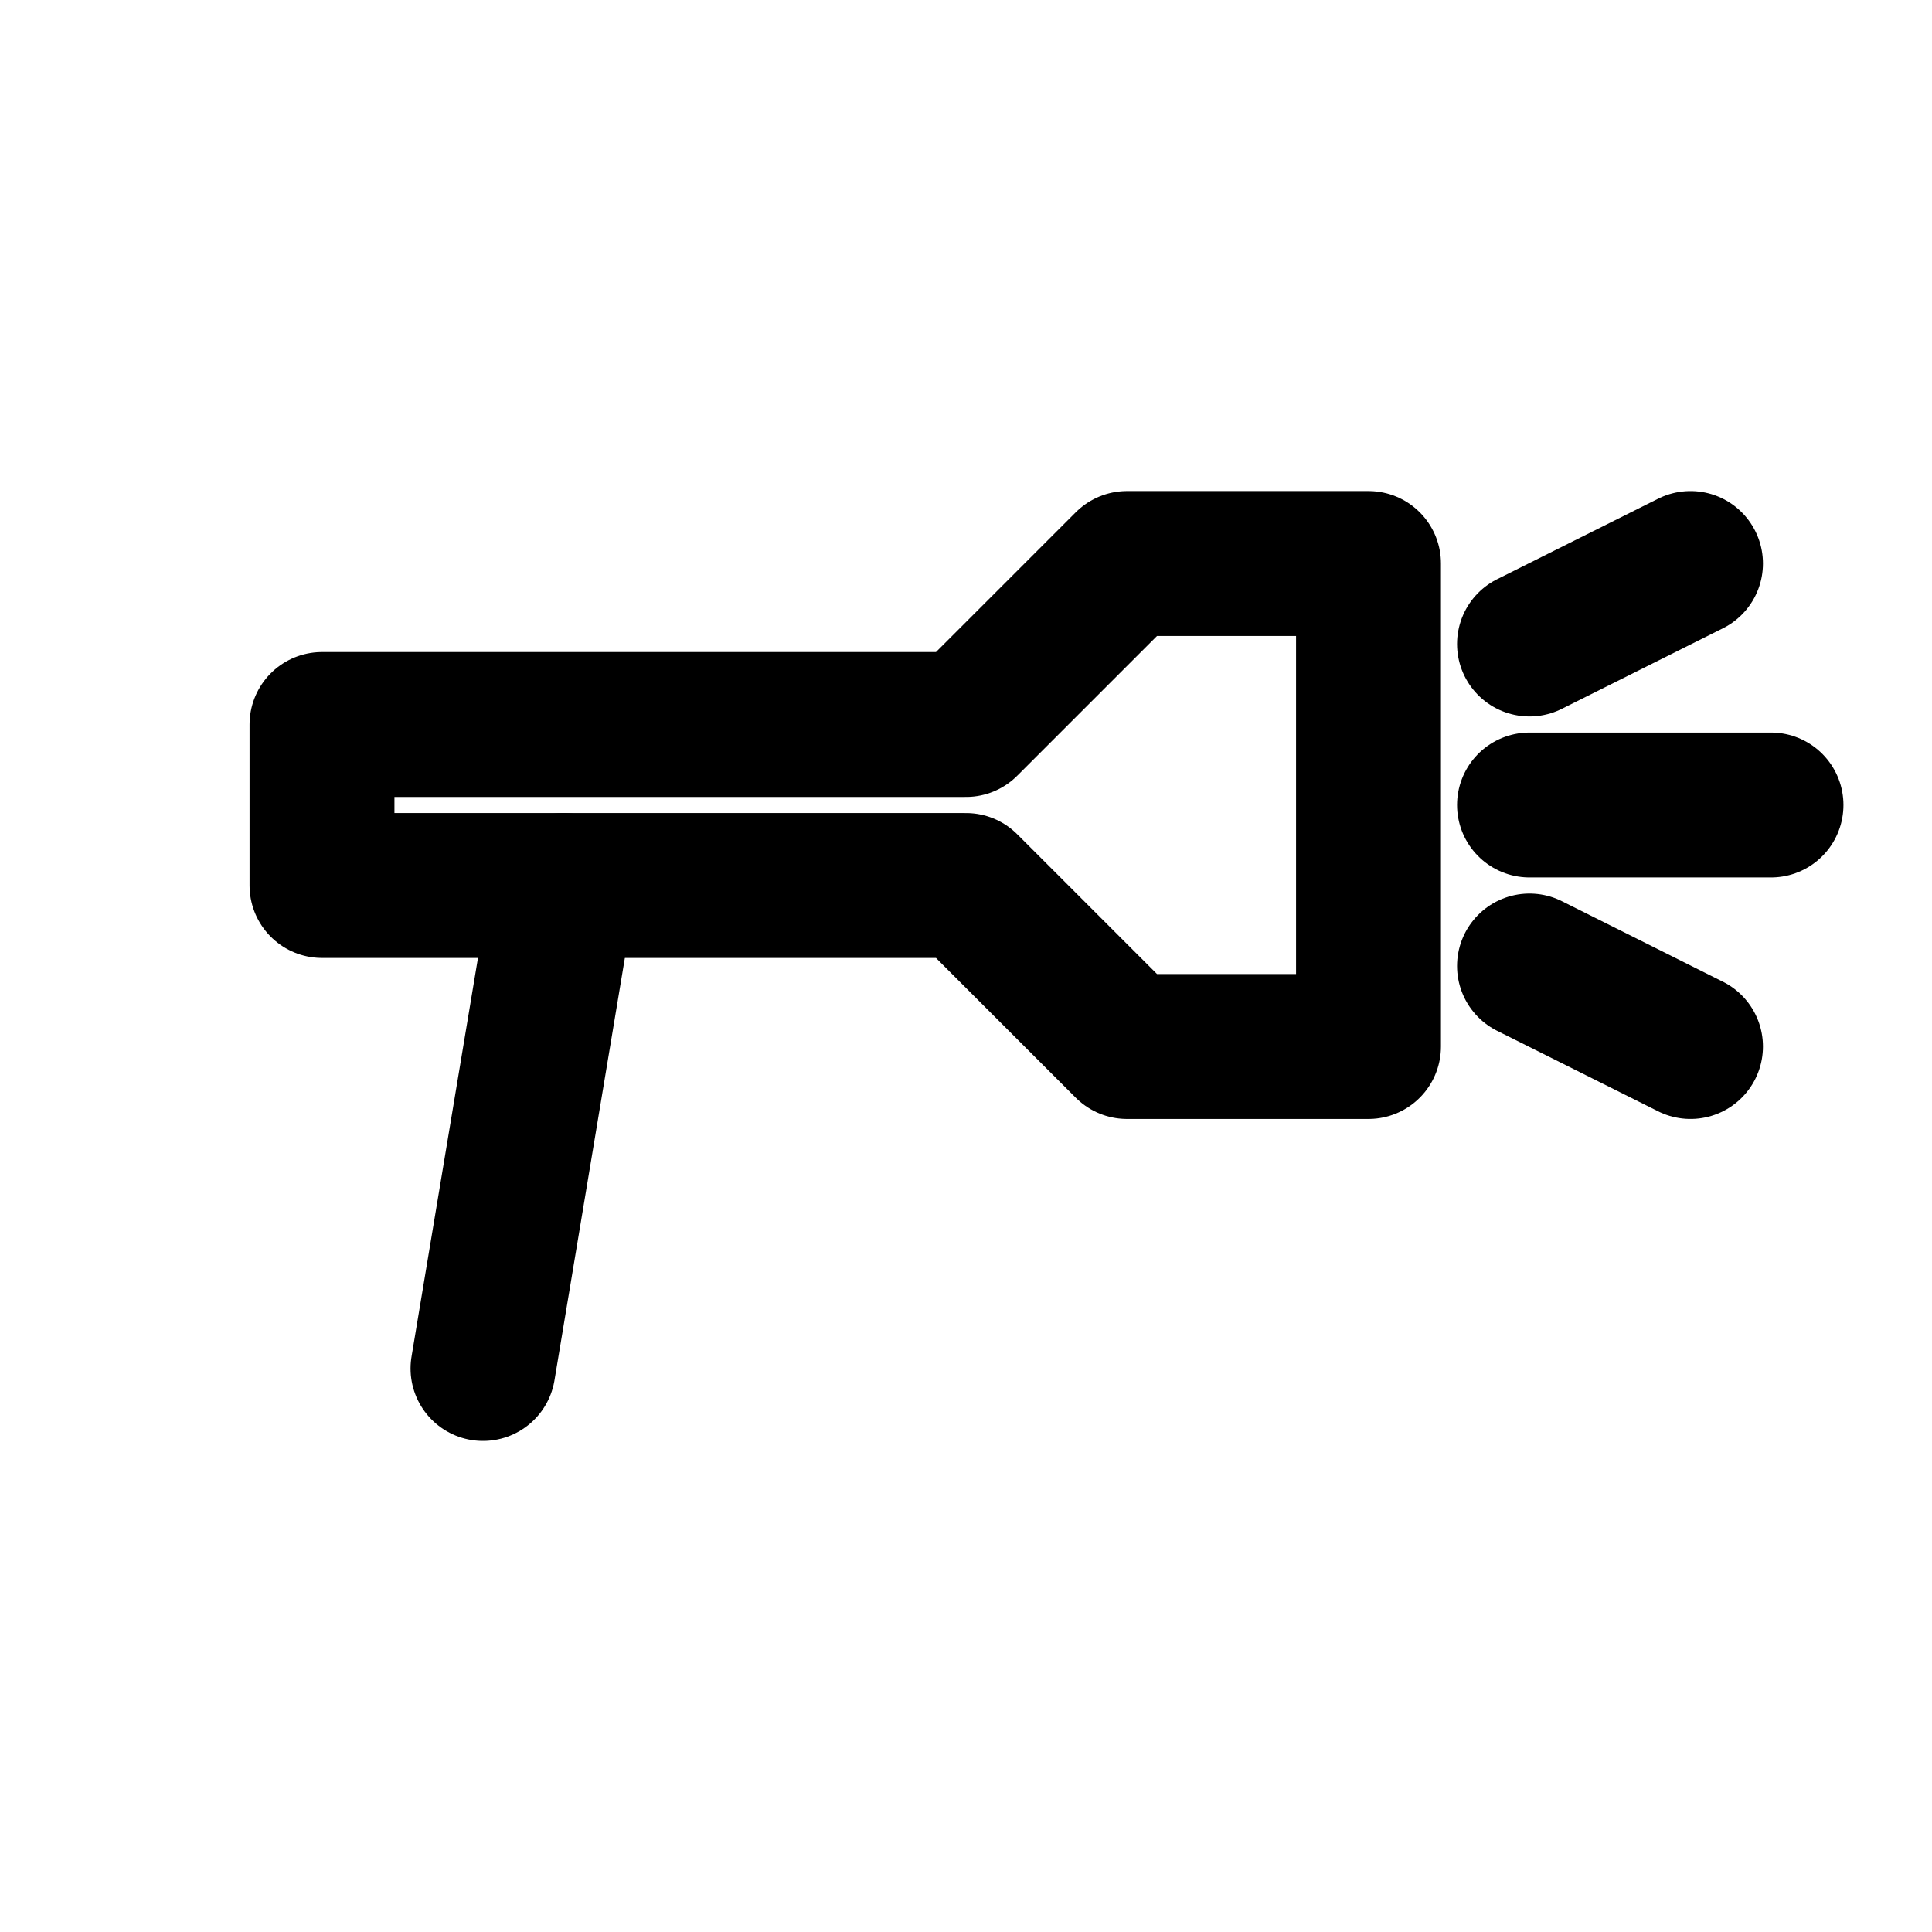
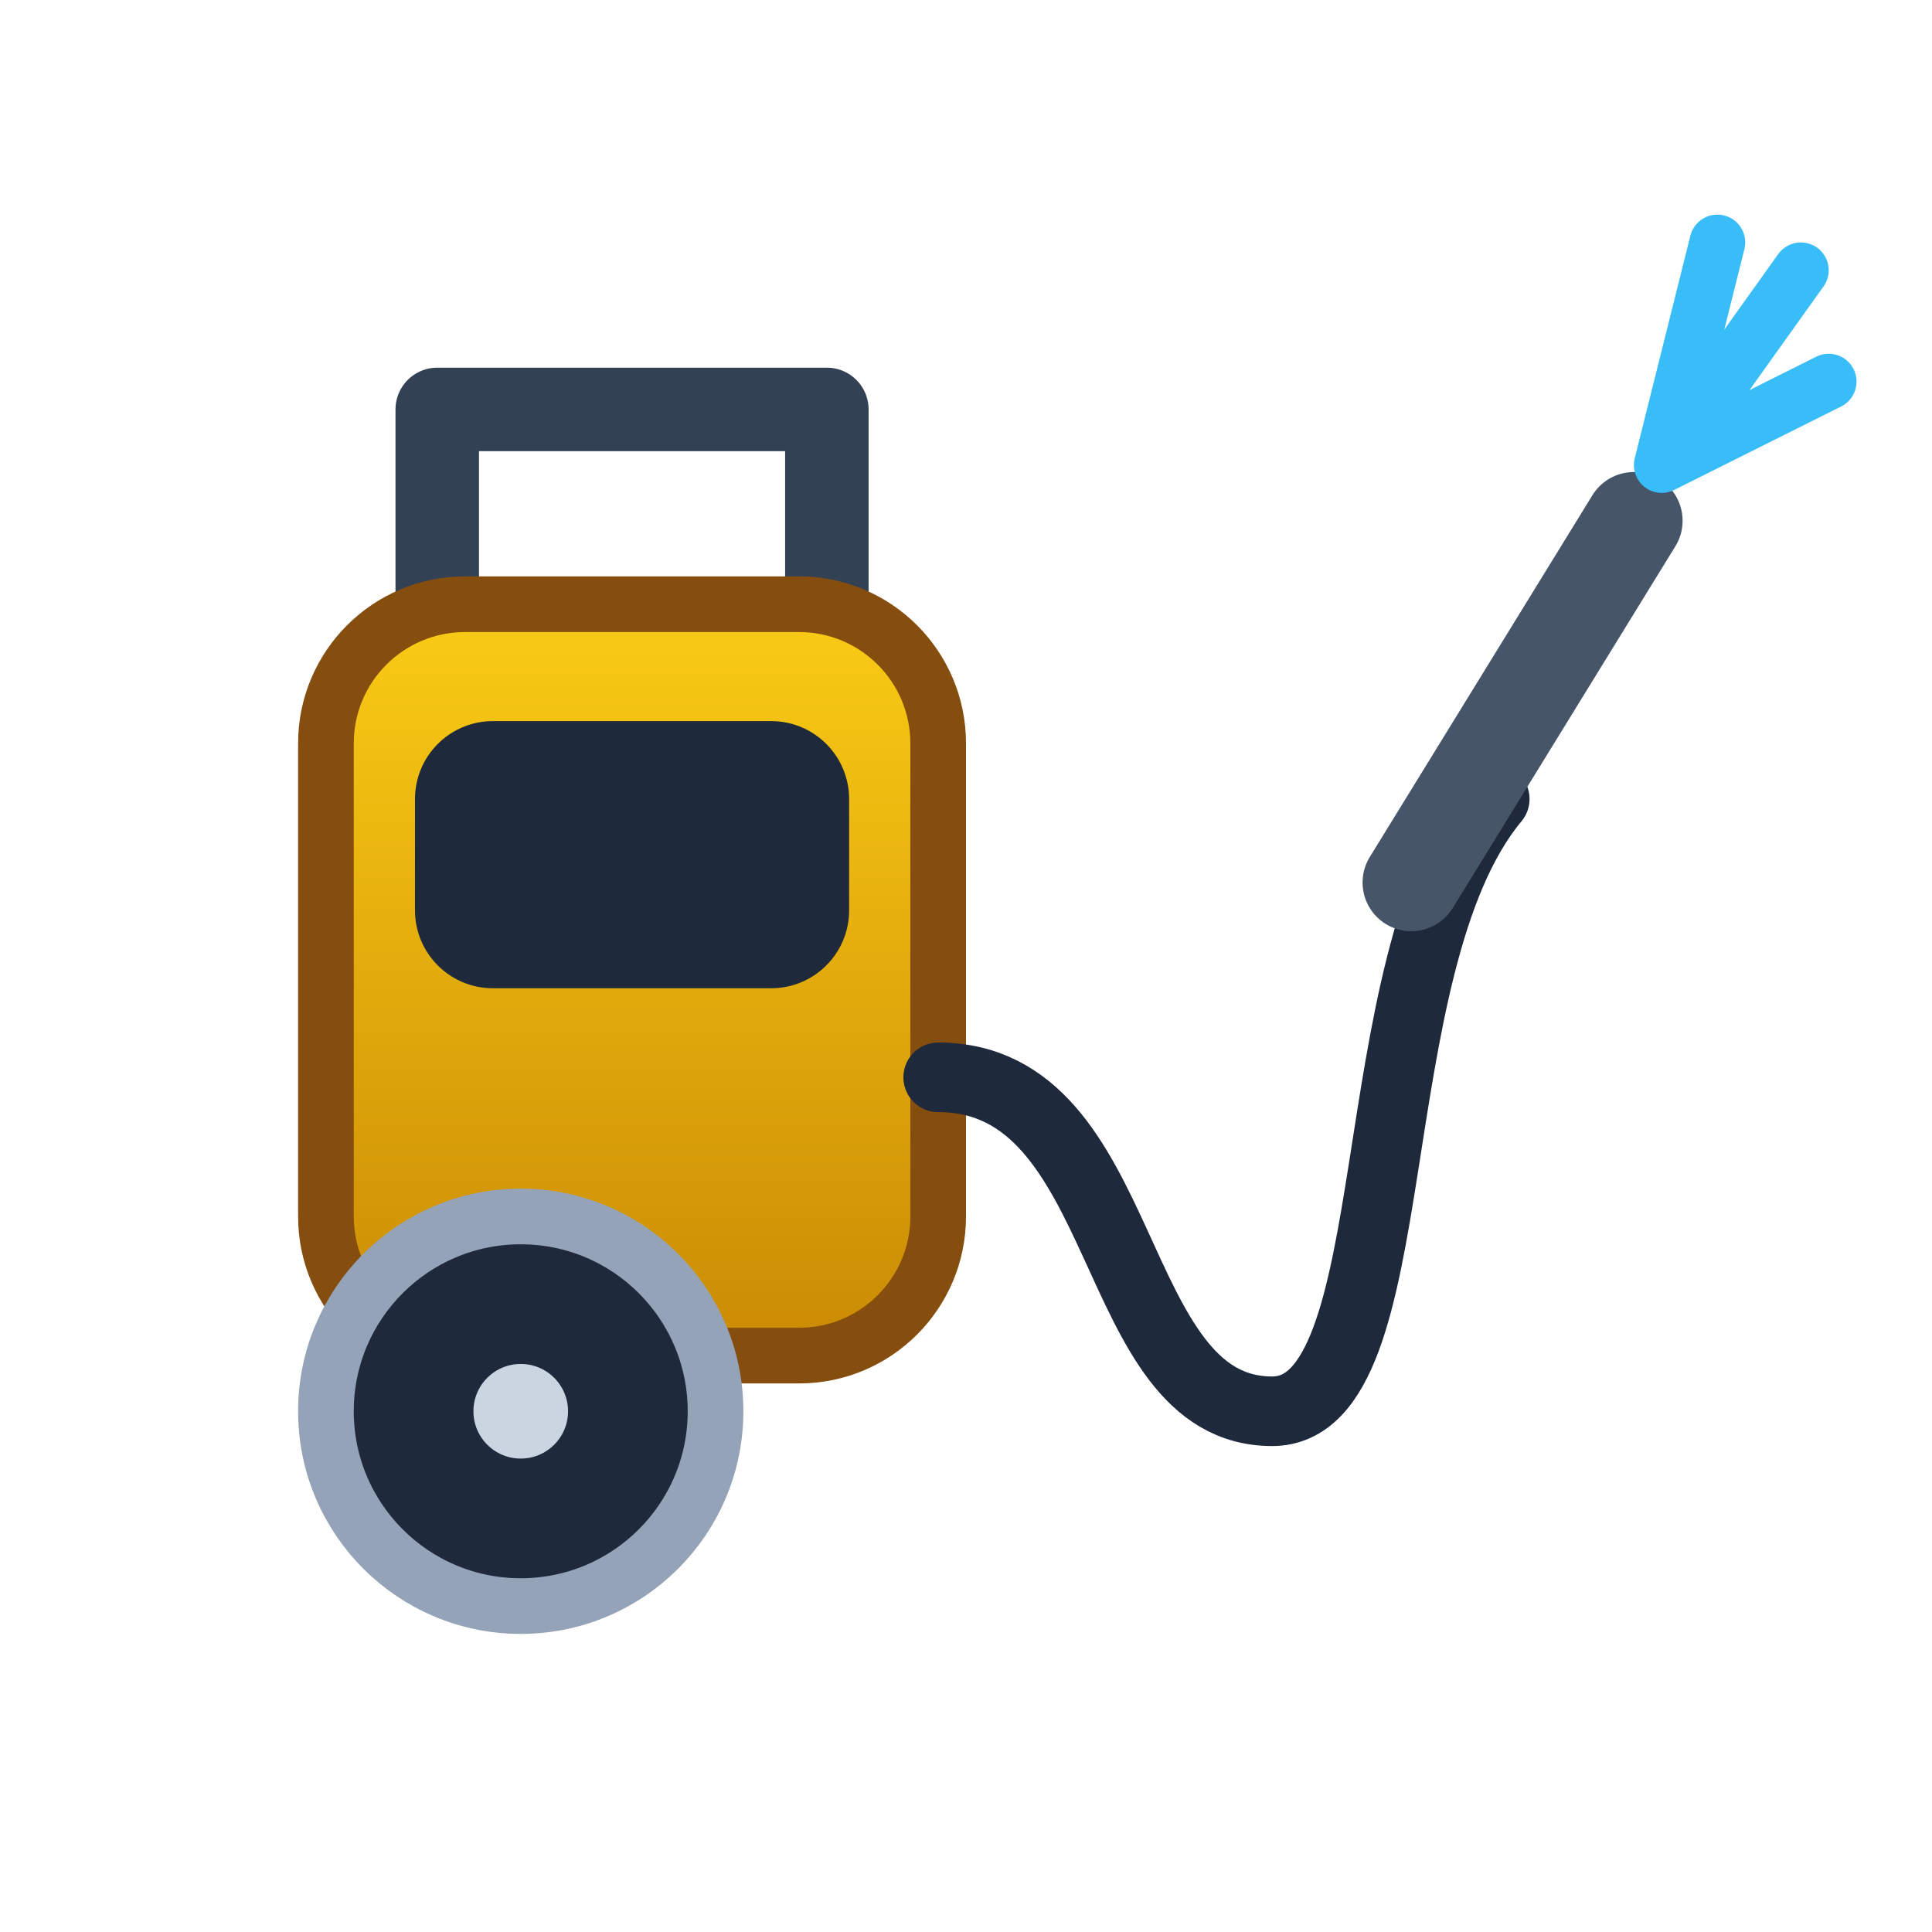
- <svg viewBox="0 0 24 24" fill="none" stroke="currentColor" stroke-width="1.8" stroke-linecap="round" stroke-linejoin="round">
-   <path d="M4 9h8l2-2h3v6h-3l-2-2H4V9z" />
-   <path d="M7 11l-1 6" />
-   <path d="M19 8l2-1M19 10h3M19 12l2 1" />
+ <svg xmlns="http://www.w3.org/2000/svg" viewBox="0 0 128 128" width="128" height="128">
+   <g data-normalized="1" transform="translate(5, 5) scale(0.921875)" stroke-linecap="round" stroke-linejoin="round">
+     <defs>
+       <linearGradient id="pw" x1="0" y1="0" x2="0" y2="1">
+         <stop offset="0%" stop-color="#FACC15" />
+         <stop offset="100%" stop-color="#CA8A04" />
+       </linearGradient>
+     </defs>
+     <path d="M26 24 H54 V40 H26 Z" fill="none" stroke="#334155" stroke-width="6" stroke-linejoin="round" />
+     <rect x="18" y="38" width="44" height="54" rx="10" fill="url(#pw)" stroke="#854D0E" stroke-width="4" />
+     <rect x="26" y="48" width="28" height="16" rx="4" fill="#1E293B" stroke="#1E293B" stroke-width="3.2" stroke-linejoin="round" />
+     <circle cx="32" cy="96" r="14" fill="#1E293B" stroke="#94A3B8" stroke-width="4" />
+     <circle cx="32" cy="96" r="5" fill="#CBD5E1" stroke="#1E293B" stroke-width="3.2" stroke-linejoin="round" />
+     <path d="M62 72 C76 72 74 96 86 96 C96 96 92 64 102 52" fill="none" stroke="#1E293B" stroke-width="5" stroke-linecap="round" />
+     <path d="M96 58 L112 32" stroke="#475569" stroke-width="7" stroke-linecap="round" />
+     <path d="M114 28 L124 14 M114 28 L126 22 M114 28 L118 12" stroke="#38BDF8" stroke-width="4" stroke-linecap="round" />
+   </g>
</svg>
